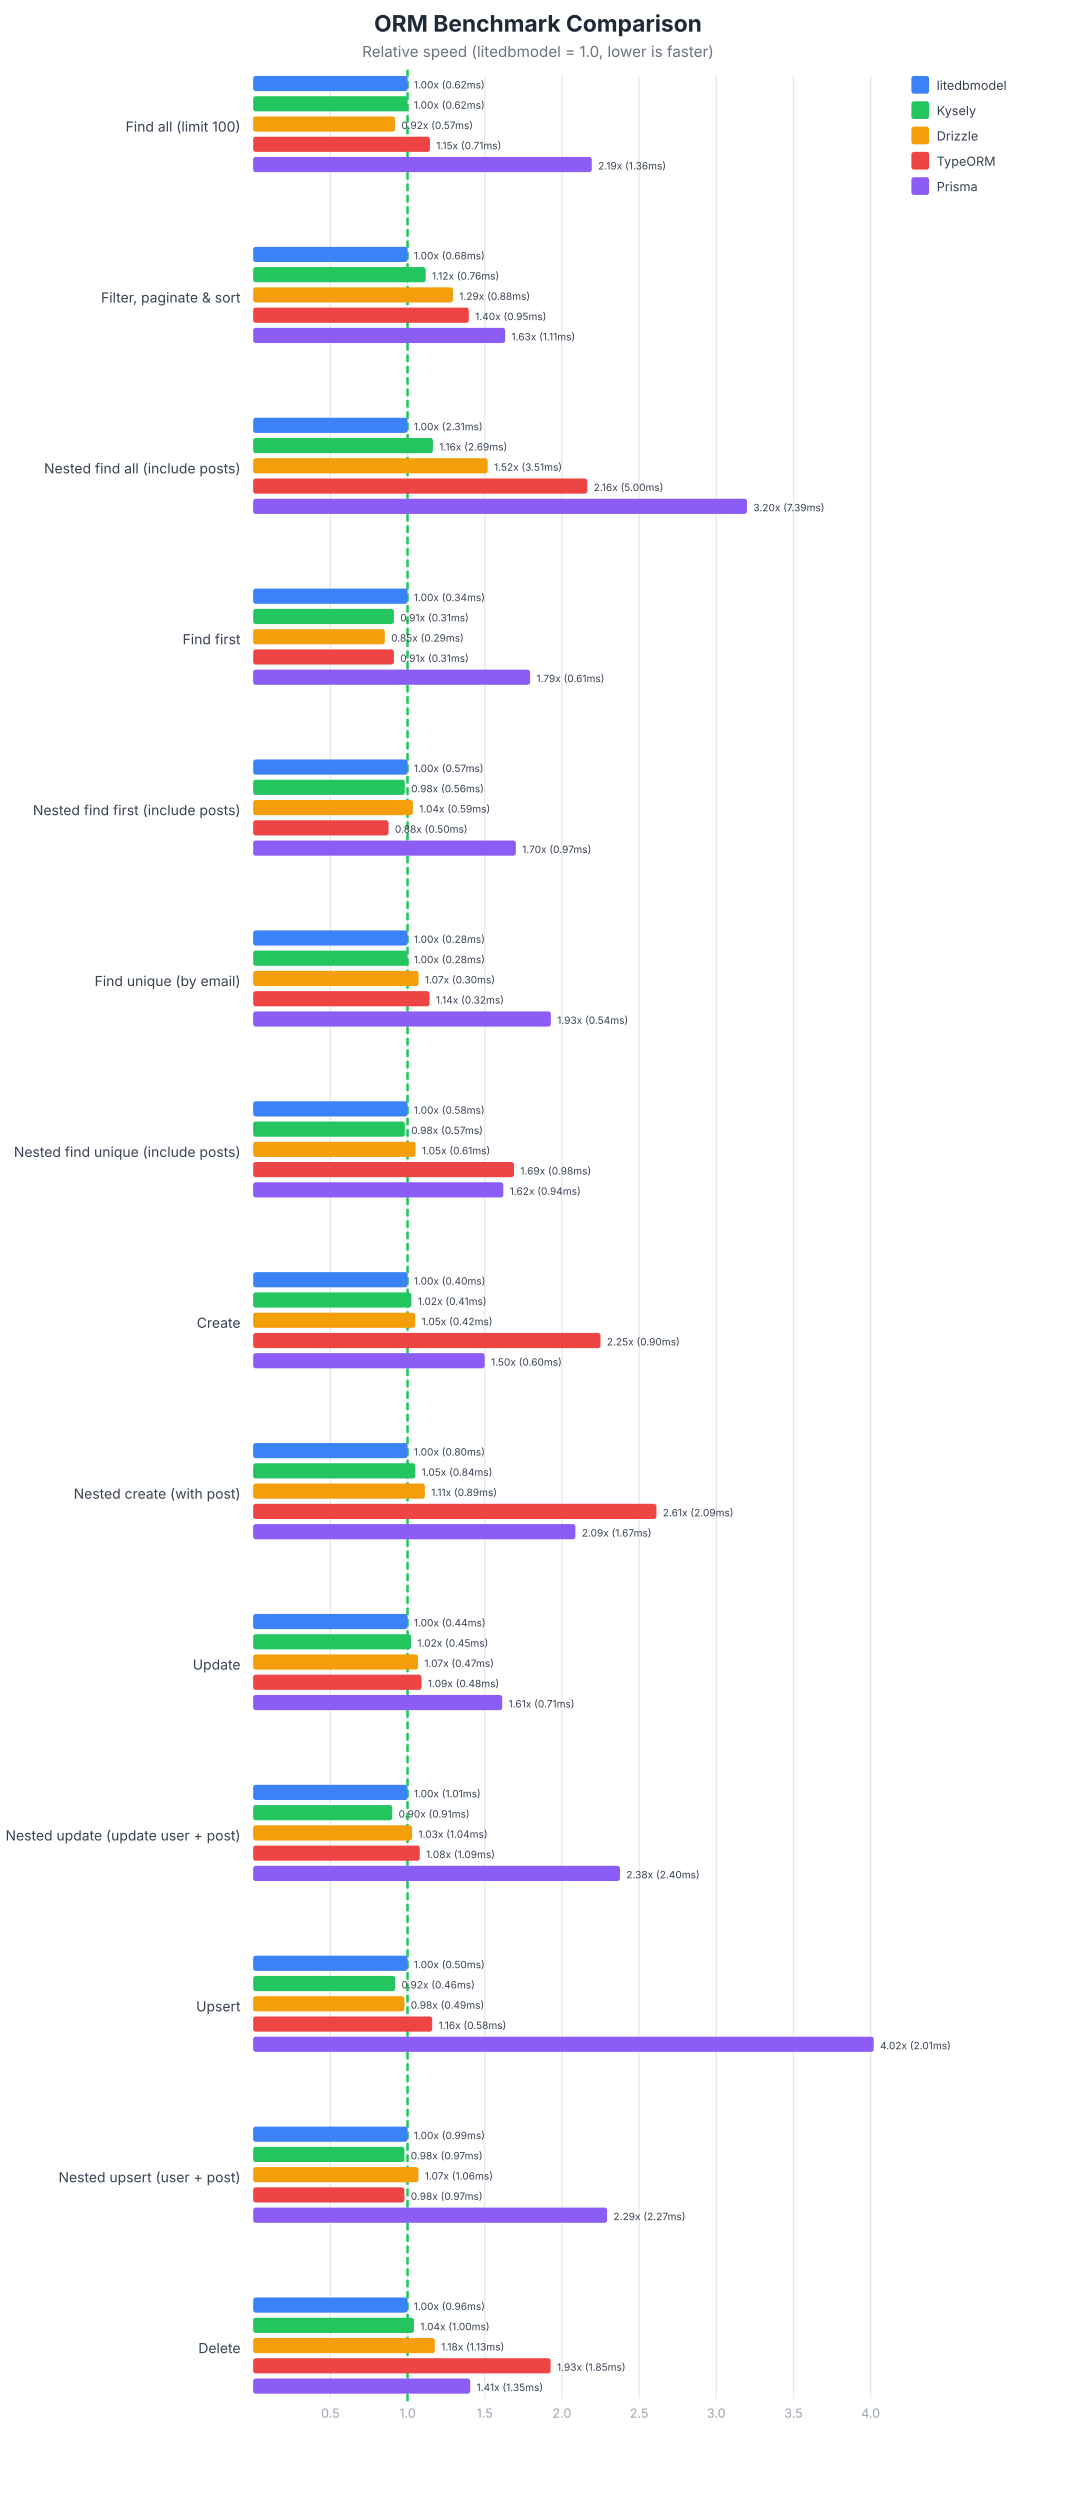
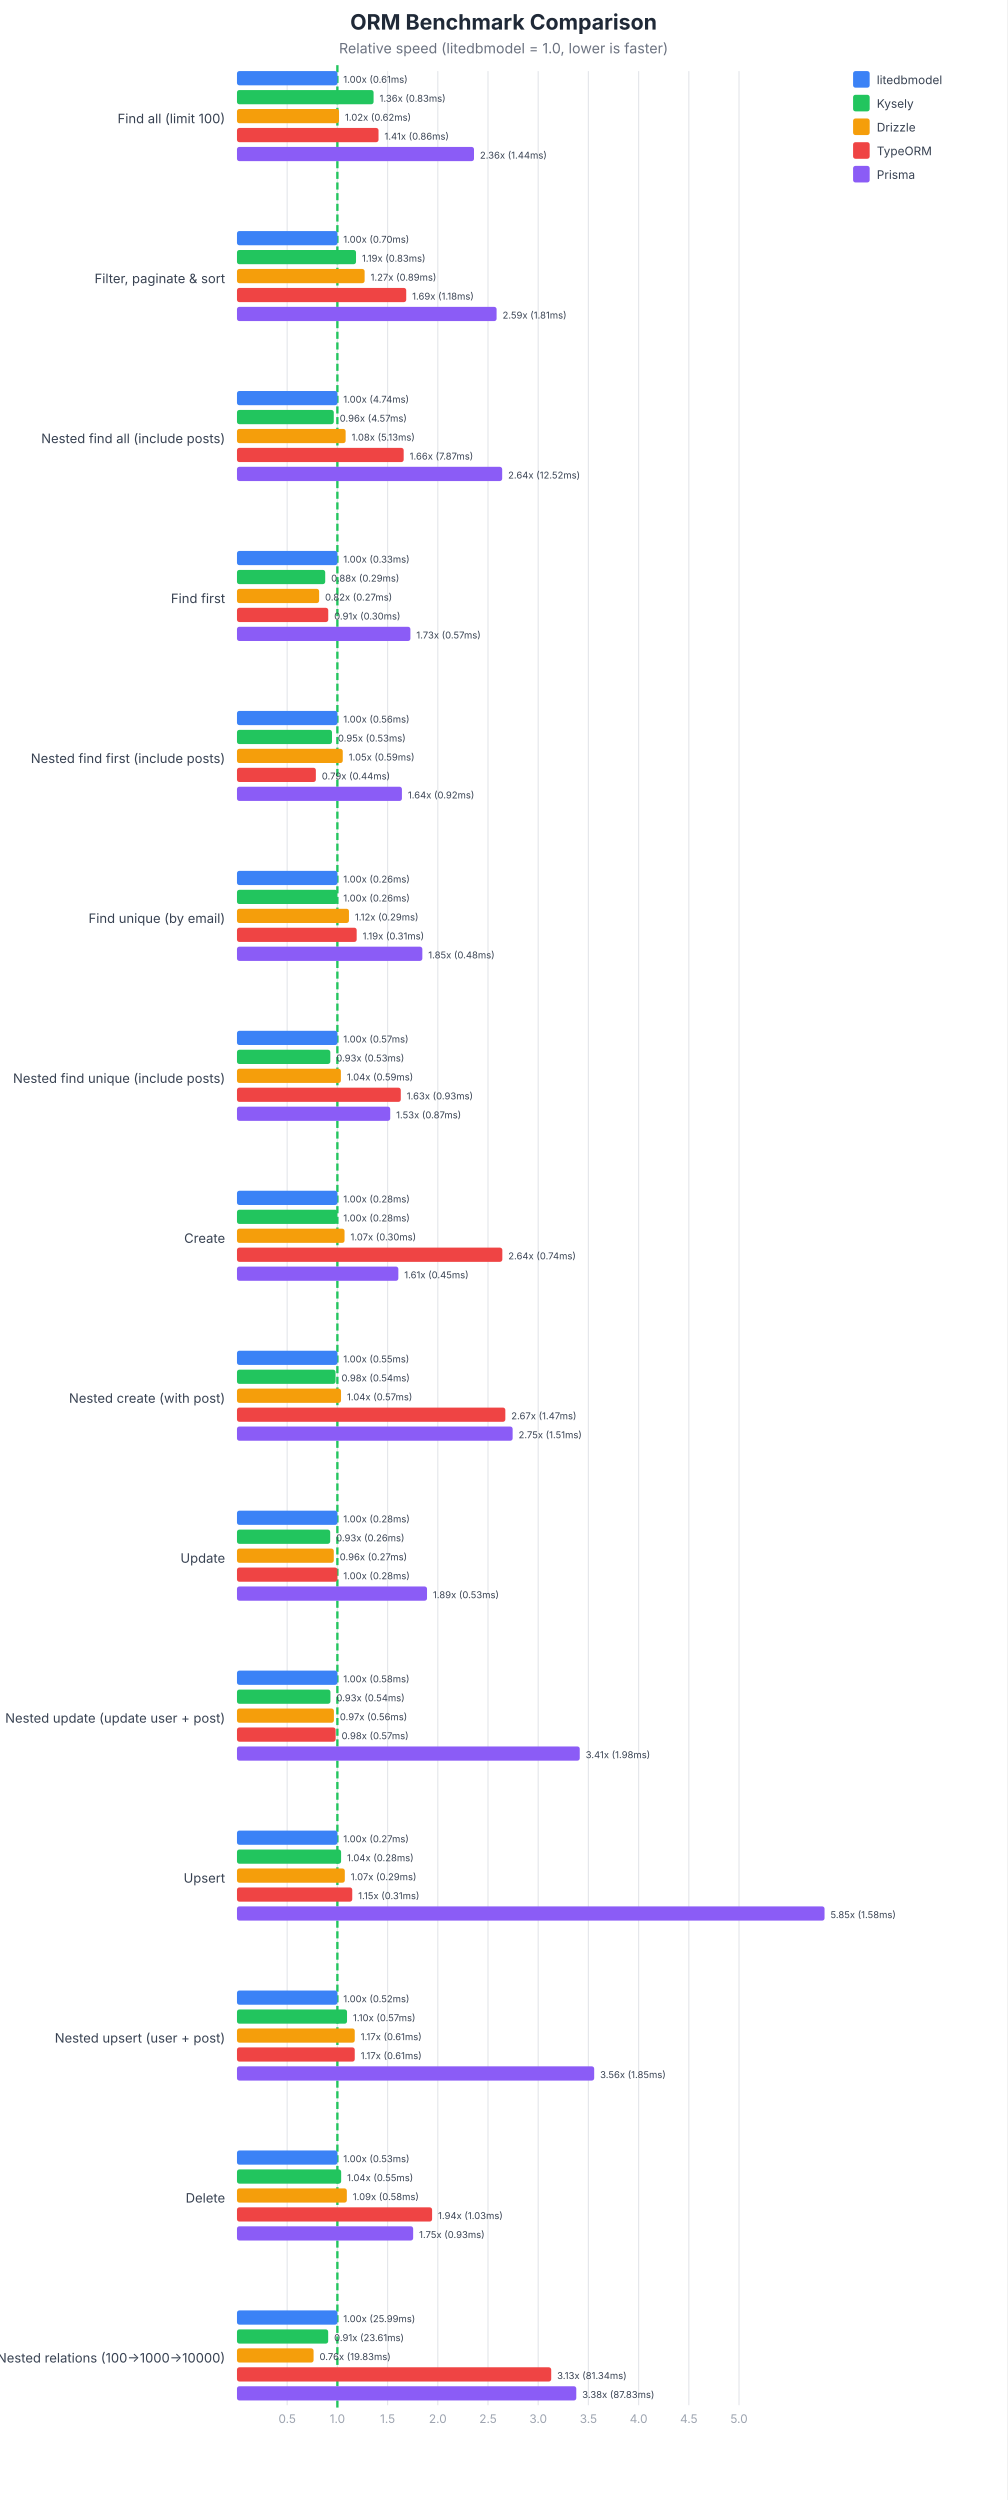
- <svg xmlns="http://www.w3.org/2000/svg" viewBox="0 0 850 1975" font-family="system-ui, -apple-system, sans-serif">
+ <svg xmlns="http://www.w3.org/2000/svg" viewBox="0 0 850 2110" font-family="system-ui, -apple-system, sans-serif">
  <rect width="100%" height="100%" fill="white" />
  <style>
    .title { font-size: 18px; font-weight: bold; fill: #1f2937; }
    .subtitle { font-size: 12px; fill: #6b7280; }
    .op-label { font-size: 11px; fill: #374151; }
    .orm-label { font-size: 9px; fill: #6b7280; }
    .value-label { font-size: 8px; fill: #374151; }
    .axis-label { font-size: 10px; fill: #9ca3af; }
    .grid-line { stroke: #e5e7eb; stroke-width: 1; }
    .baseline { stroke: #22c55e; stroke-width: 2; stroke-dasharray: 6,3; }
    .legend-text { font-size: 10px; fill: #374151; }
  </style>
  <text x="425" y="25" text-anchor="middle" class="title">ORM Benchmark Comparison</text>
  <text x="425" y="45" text-anchor="middle" class="subtitle">Relative speed (litedbmodel = 1.0, lower is faster)</text>
  <g transform="translate(200, 60)">
-     <line x1="60.976" y1="0" x2="60.976" y2="1835" class="grid-line" />
-     <text x="60.976" y="1850" text-anchor="middle" class="axis-label">0.5</text>
-     <line x1="121.951" y1="0" x2="121.951" y2="1835" class="grid-line" />
-     <text x="121.951" y="1850" text-anchor="middle" class="axis-label">1.0</text>
-     <line x1="182.927" y1="0" x2="182.927" y2="1835" class="grid-line" />
-     <text x="182.927" y="1850" text-anchor="middle" class="axis-label">1.5</text>
-     <line x1="243.902" y1="0" x2="243.902" y2="1835" class="grid-line" />
-     <text x="243.902" y="1850" text-anchor="middle" class="axis-label">2.0</text>
-     <line x1="304.878" y1="0" x2="304.878" y2="1835" class="grid-line" />
-     <text x="304.878" y="1850" text-anchor="middle" class="axis-label">2.5</text>
-     <line x1="365.854" y1="0" x2="365.854" y2="1835" class="grid-line" />
-     <text x="365.854" y="1850" text-anchor="middle" class="axis-label">3.0</text>
-     <line x1="426.829" y1="0" x2="426.829" y2="1835" class="grid-line" />
-     <text x="426.829" y="1850" text-anchor="middle" class="axis-label">3.5</text>
-     <line x1="487.805" y1="0" x2="487.805" y2="1835" class="grid-line" />
-     <text x="487.805" y="1850" text-anchor="middle" class="axis-label">4.0</text>
-     <line x1="121.951" y1="-5" x2="121.951" y2="1840" class="baseline" />
+     <line x1="42.373" y1="0" x2="42.373" y2="1970" class="grid-line" />
+     <text x="42.373" y="1985" text-anchor="middle" class="axis-label">0.5</text>
+     <line x1="84.746" y1="0" x2="84.746" y2="1970" class="grid-line" />
+     <text x="84.746" y="1985" text-anchor="middle" class="axis-label">1.0</text>
+     <line x1="127.119" y1="0" x2="127.119" y2="1970" class="grid-line" />
+     <text x="127.119" y="1985" text-anchor="middle" class="axis-label">1.5</text>
+     <line x1="169.492" y1="0" x2="169.492" y2="1970" class="grid-line" />
+     <text x="169.492" y="1985" text-anchor="middle" class="axis-label">2.0</text>
+     <line x1="211.864" y1="0" x2="211.864" y2="1970" class="grid-line" />
+     <text x="211.864" y="1985" text-anchor="middle" class="axis-label">2.5</text>
+     <line x1="254.237" y1="0" x2="254.237" y2="1970" class="grid-line" />
+     <text x="254.237" y="1985" text-anchor="middle" class="axis-label">3.0</text>
+     <line x1="296.61" y1="0" x2="296.61" y2="1970" class="grid-line" />
+     <text x="296.61" y="1985" text-anchor="middle" class="axis-label">3.5</text>
+     <line x1="338.983" y1="0" x2="338.983" y2="1970" class="grid-line" />
+     <text x="338.983" y="1985" text-anchor="middle" class="axis-label">4.0</text>
+     <line x1="381.356" y1="0" x2="381.356" y2="1970" class="grid-line" />
+     <text x="381.356" y="1985" text-anchor="middle" class="axis-label">4.5</text>
+     <line x1="423.729" y1="0" x2="423.729" y2="1970" class="grid-line" />
+     <text x="423.729" y="1985" text-anchor="middle" class="axis-label">5.0</text>
+     <line x1="84.746" y1="-5" x2="84.746" y2="1975" class="baseline" />
    <text x="-10" y="40" text-anchor="end" dominant-baseline="middle" class="op-label">Find all (limit 100)</text>
-     <rect x="0" y="0" width="121.951" height="12" fill="#3b82f6" rx="2" />
-     <text x="126.951" y="7" dominant-baseline="middle" class="value-label">1.00x (0.62ms)</text>
-     <rect x="0" y="16" width="121.951" height="12" fill="#22c55e" rx="2" />
-     <text x="126.951" y="23" dominant-baseline="middle" class="value-label">1.00x (0.62ms)</text>
-     <rect x="0" y="32" width="112.116" height="12" fill="#f59e0b" rx="2" />
-     <text x="117.116" y="39" dominant-baseline="middle" class="value-label">0.92x (0.57ms)</text>
-     <rect x="0" y="48" width="139.654" height="12" fill="#ef4444" rx="2" />
-     <text x="144.654" y="55" dominant-baseline="middle" class="value-label">1.15x (0.71ms)</text>
-     <rect x="0" y="64" width="267.506" height="12" fill="#8b5cf6" rx="2" />
-     <text x="272.506" y="71" dominant-baseline="middle" class="value-label">2.19x (1.36ms)</text>
+     <rect x="0" y="0" width="84.746" height="12" fill="#3b82f6" rx="2" />
+     <text x="89.746" y="7" dominant-baseline="middle" class="value-label">1.00x (0.61ms)</text>
+     <rect x="0" y="16" width="115.31" height="12" fill="#22c55e" rx="2" />
+     <text x="120.31" y="23" dominant-baseline="middle" class="value-label">1.36x (0.83ms)</text>
+     <rect x="0" y="32" width="86.135" height="12" fill="#f59e0b" rx="2" />
+     <text x="91.135" y="39" dominant-baseline="middle" class="value-label">1.02x (0.62ms)</text>
+     <rect x="0" y="48" width="119.478" height="12" fill="#ef4444" rx="2" />
+     <text x="124.478" y="55" dominant-baseline="middle" class="value-label">1.41x (0.86ms)</text>
+     <rect x="0" y="64" width="200.056" height="12" fill="#8b5cf6" rx="2" />
+     <text x="205.056" y="71" dominant-baseline="middle" class="value-label">2.36x (1.44ms)</text>
    <text x="-10" y="175" text-anchor="end" dominant-baseline="middle" class="op-label">Filter, paginate &amp; sort</text>
-     <rect x="0" y="135" width="121.951" height="12" fill="#3b82f6" rx="2" />
-     <text x="126.951" y="142" dominant-baseline="middle" class="value-label">1.00x (0.68ms)</text>
-     <rect x="0" y="151" width="136.298" height="12" fill="#22c55e" rx="2" />
-     <text x="141.298" y="158" dominant-baseline="middle" class="value-label">1.12x (0.76ms)</text>
-     <rect x="0" y="167" width="157.819" height="12" fill="#f59e0b" rx="2" />
-     <text x="162.819" y="174" dominant-baseline="middle" class="value-label">1.29x (0.88ms)</text>
-     <rect x="0" y="183" width="170.373" height="12" fill="#ef4444" rx="2" />
-     <text x="175.373" y="190" dominant-baseline="middle" class="value-label">1.40x (0.95ms)</text>
-     <rect x="0" y="199" width="199.067" height="12" fill="#8b5cf6" rx="2" />
-     <text x="204.067" y="206" dominant-baseline="middle" class="value-label">1.63x (1.11ms)</text>
+     <rect x="0" y="135" width="84.746" height="12" fill="#3b82f6" rx="2" />
+     <text x="89.746" y="142" dominant-baseline="middle" class="value-label">1.00x (0.70ms)</text>
+     <rect x="0" y="151" width="100.484" height="12" fill="#22c55e" rx="2" />
+     <text x="105.484" y="158" dominant-baseline="middle" class="value-label">1.19x (0.83ms)</text>
+     <rect x="0" y="167" width="107.748" height="12" fill="#f59e0b" rx="2" />
+     <text x="112.748" y="174" dominant-baseline="middle" class="value-label">1.27x (0.89ms)</text>
+     <rect x="0" y="183" width="142.857" height="12" fill="#ef4444" rx="2" />
+     <text x="147.857" y="190" dominant-baseline="middle" class="value-label">1.69x (1.18ms)</text>
+     <rect x="0" y="199" width="219.128" height="12" fill="#8b5cf6" rx="2" />
+     <text x="224.128" y="206" dominant-baseline="middle" class="value-label">2.59x (1.81ms)</text>
    <text x="-10" y="310" text-anchor="end" dominant-baseline="middle" class="op-label">Nested find all (include posts)</text>
-     <rect x="0" y="270" width="121.951" height="12" fill="#3b82f6" rx="2" />
-     <text x="126.951" y="277" dominant-baseline="middle" class="value-label">1.00x (2.31ms)</text>
-     <rect x="0" y="286" width="142.012" height="12" fill="#22c55e" rx="2" />
-     <text x="147.012" y="293" dominant-baseline="middle" class="value-label">1.16x (2.69ms)</text>
-     <rect x="0" y="302" width="185.303" height="12" fill="#f59e0b" rx="2" />
-     <text x="190.303" y="309" dominant-baseline="middle" class="value-label">1.52x (3.51ms)</text>
-     <rect x="0" y="318" width="263.964" height="12" fill="#ef4444" rx="2" />
-     <text x="268.964" y="325" dominant-baseline="middle" class="value-label">2.16x (5.00ms)</text>
-     <rect x="0" y="334" width="390.138" height="12" fill="#8b5cf6" rx="2" />
-     <text x="395.138" y="341" dominant-baseline="middle" class="value-label">3.20x (7.39ms)</text>
+     <rect x="0" y="270" width="84.746" height="12" fill="#3b82f6" rx="2" />
+     <text x="89.746" y="277" dominant-baseline="middle" class="value-label">1.00x (4.74ms)</text>
+     <rect x="0" y="286" width="81.706" height="12" fill="#22c55e" rx="2" />
+     <text x="86.706" y="293" dominant-baseline="middle" class="value-label">0.96x (4.57ms)</text>
+     <rect x="0" y="302" width="91.719" height="12" fill="#f59e0b" rx="2" />
+     <text x="96.719" y="309" dominant-baseline="middle" class="value-label">1.08x (5.13ms)</text>
+     <rect x="0" y="318" width="140.707" height="12" fill="#ef4444" rx="2" />
+     <text x="145.707" y="325" dominant-baseline="middle" class="value-label">1.66x (7.87ms)</text>
+     <rect x="0" y="334" width="223.843" height="12" fill="#8b5cf6" rx="2" />
+     <text x="228.843" y="341" dominant-baseline="middle" class="value-label">2.64x (12.52ms)</text>
    <text x="-10" y="445" text-anchor="end" dominant-baseline="middle" class="op-label">Find first</text>
-     <rect x="0" y="405" width="121.951" height="12" fill="#3b82f6" rx="2" />
-     <text x="126.951" y="412" dominant-baseline="middle" class="value-label">1.00x (0.34ms)</text>
-     <rect x="0" y="421" width="111.191" height="12" fill="#22c55e" rx="2" />
-     <text x="116.191" y="428" dominant-baseline="middle" class="value-label">0.91x (0.31ms)</text>
-     <rect x="0" y="437" width="104.017" height="12" fill="#f59e0b" rx="2" />
-     <text x="109.017" y="444" dominant-baseline="middle" class="value-label">0.85x (0.29ms)</text>
-     <rect x="0" y="453" width="111.191" height="12" fill="#ef4444" rx="2" />
-     <text x="116.191" y="460" dominant-baseline="middle" class="value-label">0.91x (0.31ms)</text>
-     <rect x="0" y="469" width="218.795" height="12" fill="#8b5cf6" rx="2" />
-     <text x="223.795" y="476" dominant-baseline="middle" class="value-label">1.79x (0.61ms)</text>
+     <rect x="0" y="405" width="84.746" height="12" fill="#3b82f6" rx="2" />
+     <text x="89.746" y="412" dominant-baseline="middle" class="value-label">1.00x (0.33ms)</text>
+     <rect x="0" y="421" width="74.474" height="12" fill="#22c55e" rx="2" />
+     <text x="79.474" y="428" dominant-baseline="middle" class="value-label">0.88x (0.29ms)</text>
+     <rect x="0" y="437" width="69.337" height="12" fill="#f59e0b" rx="2" />
+     <text x="74.337" y="444" dominant-baseline="middle" class="value-label">0.82x (0.27ms)</text>
+     <rect x="0" y="453" width="77.042" height="12" fill="#ef4444" rx="2" />
+     <text x="82.042" y="460" dominant-baseline="middle" class="value-label">0.91x (0.30ms)</text>
+     <rect x="0" y="469" width="146.379" height="12" fill="#8b5cf6" rx="2" />
+     <text x="151.379" y="476" dominant-baseline="middle" class="value-label">1.73x (0.57ms)</text>
    <text x="-10" y="580" text-anchor="end" dominant-baseline="middle" class="op-label">Nested find first (include posts)</text>
-     <rect x="0" y="540" width="121.951" height="12" fill="#3b82f6" rx="2" />
-     <text x="126.951" y="547" dominant-baseline="middle" class="value-label">1.00x (0.57ms)</text>
-     <rect x="0" y="556" width="119.812" height="12" fill="#22c55e" rx="2" />
-     <text x="124.812" y="563" dominant-baseline="middle" class="value-label">0.98x (0.56ms)</text>
-     <rect x="0" y="572" width="126.23" height="12" fill="#f59e0b" rx="2" />
-     <text x="131.23" y="579" dominant-baseline="middle" class="value-label">1.04x (0.59ms)</text>
-     <rect x="0" y="588" width="106.975" height="12" fill="#ef4444" rx="2" />
-     <text x="111.975" y="595" dominant-baseline="middle" class="value-label">0.88x (0.50ms)</text>
-     <rect x="0" y="604" width="207.531" height="12" fill="#8b5cf6" rx="2" />
-     <text x="212.531" y="611" dominant-baseline="middle" class="value-label">1.70x (0.97ms)</text>
+     <rect x="0" y="540" width="84.746" height="12" fill="#3b82f6" rx="2" />
+     <text x="89.746" y="547" dominant-baseline="middle" class="value-label">1.00x (0.56ms)</text>
+     <rect x="0" y="556" width="80.206" height="12" fill="#22c55e" rx="2" />
+     <text x="85.206" y="563" dominant-baseline="middle" class="value-label">0.95x (0.53ms)</text>
+     <rect x="0" y="572" width="89.286" height="12" fill="#f59e0b" rx="2" />
+     <text x="94.286" y="579" dominant-baseline="middle" class="value-label">1.05x (0.59ms)</text>
+     <rect x="0" y="588" width="66.586" height="12" fill="#ef4444" rx="2" />
+     <text x="71.586" y="595" dominant-baseline="middle" class="value-label">0.79x (0.44ms)</text>
+     <rect x="0" y="604" width="139.225" height="12" fill="#8b5cf6" rx="2" />
+     <text x="144.225" y="611" dominant-baseline="middle" class="value-label">1.64x (0.92ms)</text>
    <text x="-10" y="715" text-anchor="end" dominant-baseline="middle" class="op-label">Find unique (by email)</text>
-     <rect x="0" y="675" width="121.951" height="12" fill="#3b82f6" rx="2" />
-     <text x="126.951" y="682" dominant-baseline="middle" class="value-label">1.00x (0.28ms)</text>
-     <rect x="0" y="691" width="121.951" height="12" fill="#22c55e" rx="2" />
-     <text x="126.951" y="698" dominant-baseline="middle" class="value-label">1.00x (0.28ms)</text>
-     <rect x="0" y="707" width="130.662" height="12" fill="#f59e0b" rx="2" />
-     <text x="135.662" y="714" dominant-baseline="middle" class="value-label">1.07x (0.30ms)</text>
-     <rect x="0" y="723" width="139.373" height="12" fill="#ef4444" rx="2" />
-     <text x="144.373" y="730" dominant-baseline="middle" class="value-label">1.14x (0.32ms)</text>
-     <rect x="0" y="739" width="235.192" height="12" fill="#8b5cf6" rx="2" />
-     <text x="240.192" y="746" dominant-baseline="middle" class="value-label">1.93x (0.54ms)</text>
+     <rect x="0" y="675" width="84.746" height="12" fill="#3b82f6" rx="2" />
+     <text x="89.746" y="682" dominant-baseline="middle" class="value-label">1.00x (0.26ms)</text>
+     <rect x="0" y="691" width="84.746" height="12" fill="#22c55e" rx="2" />
+     <text x="89.746" y="698" dominant-baseline="middle" class="value-label">1.00x (0.26ms)</text>
+     <rect x="0" y="707" width="94.524" height="12" fill="#f59e0b" rx="2" />
+     <text x="99.524" y="714" dominant-baseline="middle" class="value-label">1.12x (0.29ms)</text>
+     <rect x="0" y="723" width="101.043" height="12" fill="#ef4444" rx="2" />
+     <text x="106.043" y="730" dominant-baseline="middle" class="value-label">1.19x (0.31ms)</text>
+     <rect x="0" y="739" width="156.454" height="12" fill="#8b5cf6" rx="2" />
+     <text x="161.454" y="746" dominant-baseline="middle" class="value-label">1.85x (0.48ms)</text>
    <text x="-10" y="850" text-anchor="end" dominant-baseline="middle" class="op-label">Nested find unique (include posts)</text>
-     <rect x="0" y="810" width="121.951" height="12" fill="#3b82f6" rx="2" />
-     <text x="126.951" y="817" dominant-baseline="middle" class="value-label">1.00x (0.58ms)</text>
-     <rect x="0" y="826" width="119.849" height="12" fill="#22c55e" rx="2" />
-     <text x="124.849" y="833" dominant-baseline="middle" class="value-label">0.98x (0.57ms)</text>
-     <rect x="0" y="842" width="128.259" height="12" fill="#f59e0b" rx="2" />
-     <text x="133.259" y="849" dominant-baseline="middle" class="value-label">1.05x (0.61ms)</text>
-     <rect x="0" y="858" width="206.056" height="12" fill="#ef4444" rx="2" />
-     <text x="211.056" y="865" dominant-baseline="middle" class="value-label">1.69x (0.98ms)</text>
-     <rect x="0" y="874" width="197.645" height="12" fill="#8b5cf6" rx="2" />
-     <text x="202.645" y="881" dominant-baseline="middle" class="value-label">1.62x (0.94ms)</text>
+     <rect x="0" y="810" width="84.746" height="12" fill="#3b82f6" rx="2" />
+     <text x="89.746" y="817" dominant-baseline="middle" class="value-label">1.00x (0.57ms)</text>
+     <rect x="0" y="826" width="78.799" height="12" fill="#22c55e" rx="2" />
+     <text x="83.799" y="833" dominant-baseline="middle" class="value-label">0.93x (0.53ms)</text>
+     <rect x="0" y="842" width="87.719" height="12" fill="#f59e0b" rx="2" />
+     <text x="92.719" y="849" dominant-baseline="middle" class="value-label">1.04x (0.59ms)</text>
+     <rect x="0" y="858" width="138.269" height="12" fill="#ef4444" rx="2" />
+     <text x="143.269" y="865" dominant-baseline="middle" class="value-label">1.63x (0.93ms)</text>
+     <rect x="0" y="874" width="129.349" height="12" fill="#8b5cf6" rx="2" />
+     <text x="134.349" y="881" dominant-baseline="middle" class="value-label">1.53x (0.87ms)</text>
    <text x="-10" y="985" text-anchor="end" dominant-baseline="middle" class="op-label">Create</text>
-     <rect x="0" y="945" width="121.951" height="12" fill="#3b82f6" rx="2" />
-     <text x="126.951" y="952" dominant-baseline="middle" class="value-label">1.00x (0.40ms)</text>
-     <rect x="0" y="961" width="125" height="12" fill="#22c55e" rx="2" />
-     <text x="130" y="968" dominant-baseline="middle" class="value-label">1.02x (0.41ms)</text>
-     <rect x="0" y="977" width="128.049" height="12" fill="#f59e0b" rx="2" />
-     <text x="133.049" y="984" dominant-baseline="middle" class="value-label">1.05x (0.42ms)</text>
-     <rect x="0" y="993" width="274.39" height="12" fill="#ef4444" rx="2" />
-     <text x="279.39" y="1000" dominant-baseline="middle" class="value-label">2.25x (0.90ms)</text>
-     <rect x="0" y="1009" width="182.927" height="12" fill="#8b5cf6" rx="2" />
-     <text x="187.927" y="1016" dominant-baseline="middle" class="value-label">1.50x (0.60ms)</text>
+     <rect x="0" y="945" width="84.746" height="12" fill="#3b82f6" rx="2" />
+     <text x="89.746" y="952" dominant-baseline="middle" class="value-label">1.00x (0.28ms)</text>
+     <rect x="0" y="961" width="84.746" height="12" fill="#22c55e" rx="2" />
+     <text x="89.746" y="968" dominant-baseline="middle" class="value-label">1.00x (0.28ms)</text>
+     <rect x="0" y="977" width="90.799" height="12" fill="#f59e0b" rx="2" />
+     <text x="95.799" y="984" dominant-baseline="middle" class="value-label">1.07x (0.30ms)</text>
+     <rect x="0" y="993" width="223.971" height="12" fill="#ef4444" rx="2" />
+     <text x="228.971" y="1000" dominant-baseline="middle" class="value-label">2.64x (0.74ms)</text>
+     <rect x="0" y="1009" width="136.199" height="12" fill="#8b5cf6" rx="2" />
+     <text x="141.199" y="1016" dominant-baseline="middle" class="value-label">1.61x (0.45ms)</text>
    <text x="-10" y="1120" text-anchor="end" dominant-baseline="middle" class="op-label">Nested create (with post)</text>
-     <rect x="0" y="1080" width="121.951" height="12" fill="#3b82f6" rx="2" />
-     <text x="126.951" y="1087" dominant-baseline="middle" class="value-label">1.00x (0.80ms)</text>
-     <rect x="0" y="1096" width="128.049" height="12" fill="#22c55e" rx="2" />
-     <text x="133.049" y="1103" dominant-baseline="middle" class="value-label">1.05x (0.84ms)</text>
-     <rect x="0" y="1112" width="135.671" height="12" fill="#f59e0b" rx="2" />
-     <text x="140.671" y="1119" dominant-baseline="middle" class="value-label">1.11x (0.89ms)</text>
-     <rect x="0" y="1128" width="318.598" height="12" fill="#ef4444" rx="2" />
-     <text x="323.598" y="1135" dominant-baseline="middle" class="value-label">2.61x (2.09ms)</text>
-     <rect x="0" y="1144" width="254.573" height="12" fill="#8b5cf6" rx="2" />
-     <text x="259.573" y="1151" dominant-baseline="middle" class="value-label">2.09x (1.67ms)</text>
+     <rect x="0" y="1080" width="84.746" height="12" fill="#3b82f6" rx="2" />
+     <text x="89.746" y="1087" dominant-baseline="middle" class="value-label">1.00x (0.55ms)</text>
+     <rect x="0" y="1096" width="83.205" height="12" fill="#22c55e" rx="2" />
+     <text x="88.205" y="1103" dominant-baseline="middle" class="value-label">0.98x (0.54ms)</text>
+     <rect x="0" y="1112" width="87.827" height="12" fill="#f59e0b" rx="2" />
+     <text x="92.827" y="1119" dominant-baseline="middle" class="value-label">1.04x (0.57ms)</text>
+     <rect x="0" y="1128" width="226.502" height="12" fill="#ef4444" rx="2" />
+     <text x="231.502" y="1135" dominant-baseline="middle" class="value-label">2.67x (1.47ms)</text>
+     <rect x="0" y="1144" width="232.666" height="12" fill="#8b5cf6" rx="2" />
+     <text x="237.666" y="1151" dominant-baseline="middle" class="value-label">2.75x (1.51ms)</text>
    <text x="-10" y="1255" text-anchor="end" dominant-baseline="middle" class="op-label">Update</text>
-     <rect x="0" y="1215" width="121.951" height="12" fill="#3b82f6" rx="2" />
-     <text x="126.951" y="1222" dominant-baseline="middle" class="value-label">1.00x (0.44ms)</text>
-     <rect x="0" y="1231" width="124.723" height="12" fill="#22c55e" rx="2" />
-     <text x="129.723" y="1238" dominant-baseline="middle" class="value-label">1.02x (0.45ms)</text>
-     <rect x="0" y="1247" width="130.266" height="12" fill="#f59e0b" rx="2" />
-     <text x="135.266" y="1254" dominant-baseline="middle" class="value-label">1.07x (0.47ms)</text>
-     <rect x="0" y="1263" width="133.038" height="12" fill="#ef4444" rx="2" />
-     <text x="138.038" y="1270" dominant-baseline="middle" class="value-label">1.09x (0.48ms)</text>
-     <rect x="0" y="1279" width="196.785" height="12" fill="#8b5cf6" rx="2" />
-     <text x="201.785" y="1286" dominant-baseline="middle" class="value-label">1.61x (0.71ms)</text>
+     <rect x="0" y="1215" width="84.746" height="12" fill="#3b82f6" rx="2" />
+     <text x="89.746" y="1222" dominant-baseline="middle" class="value-label">1.00x (0.28ms)</text>
+     <rect x="0" y="1231" width="78.692" height="12" fill="#22c55e" rx="2" />
+     <text x="83.692" y="1238" dominant-baseline="middle" class="value-label">0.93x (0.26ms)</text>
+     <rect x="0" y="1247" width="81.719" height="12" fill="#f59e0b" rx="2" />
+     <text x="86.719" y="1254" dominant-baseline="middle" class="value-label">0.96x (0.27ms)</text>
+     <rect x="0" y="1263" width="84.746" height="12" fill="#ef4444" rx="2" />
+     <text x="89.746" y="1270" dominant-baseline="middle" class="value-label">1.00x (0.28ms)</text>
+     <rect x="0" y="1279" width="160.412" height="12" fill="#8b5cf6" rx="2" />
+     <text x="165.412" y="1286" dominant-baseline="middle" class="value-label">1.89x (0.53ms)</text>
    <text x="-10" y="1390" text-anchor="end" dominant-baseline="middle" class="op-label">Nested update (update user + post)</text>
-     <rect x="0" y="1350" width="121.951" height="12" fill="#3b82f6" rx="2" />
-     <text x="126.951" y="1357" dominant-baseline="middle" class="value-label">1.00x (1.01ms)</text>
-     <rect x="0" y="1366" width="109.877" height="12" fill="#22c55e" rx="2" />
-     <text x="114.877" y="1373" dominant-baseline="middle" class="value-label">0.90x (0.91ms)</text>
-     <rect x="0" y="1382" width="125.574" height="12" fill="#f59e0b" rx="2" />
-     <text x="130.574" y="1389" dominant-baseline="middle" class="value-label">1.03x (1.04ms)</text>
-     <rect x="0" y="1398" width="131.611" height="12" fill="#ef4444" rx="2" />
-     <text x="136.611" y="1405" dominant-baseline="middle" class="value-label">1.08x (1.09ms)</text>
-     <rect x="0" y="1414" width="289.785" height="12" fill="#8b5cf6" rx="2" />
-     <text x="294.785" y="1421" dominant-baseline="middle" class="value-label">2.38x (2.40ms)</text>
+     <rect x="0" y="1350" width="84.746" height="12" fill="#3b82f6" rx="2" />
+     <text x="89.746" y="1357" dominant-baseline="middle" class="value-label">1.00x (0.58ms)</text>
+     <rect x="0" y="1366" width="78.901" height="12" fill="#22c55e" rx="2" />
+     <text x="83.901" y="1373" dominant-baseline="middle" class="value-label">0.93x (0.54ms)</text>
+     <rect x="0" y="1382" width="81.823" height="12" fill="#f59e0b" rx="2" />
+     <text x="86.823" y="1389" dominant-baseline="middle" class="value-label">0.97x (0.56ms)</text>
+     <rect x="0" y="1398" width="83.285" height="12" fill="#ef4444" rx="2" />
+     <text x="88.285" y="1405" dominant-baseline="middle" class="value-label">0.98x (0.57ms)</text>
+     <rect x="0" y="1414" width="289.305" height="12" fill="#8b5cf6" rx="2" />
+     <text x="294.305" y="1421" dominant-baseline="middle" class="value-label">3.41x (1.98ms)</text>
    <text x="-10" y="1525" text-anchor="end" dominant-baseline="middle" class="op-label">Upsert</text>
-     <rect x="0" y="1485" width="121.951" height="12" fill="#3b82f6" rx="2" />
-     <text x="126.951" y="1492" dominant-baseline="middle" class="value-label">1.00x (0.50ms)</text>
-     <rect x="0" y="1501" width="112.195" height="12" fill="#22c55e" rx="2" />
-     <text x="117.195" y="1508" dominant-baseline="middle" class="value-label">0.92x (0.46ms)</text>
-     <rect x="0" y="1517" width="119.512" height="12" fill="#f59e0b" rx="2" />
-     <text x="124.512" y="1524" dominant-baseline="middle" class="value-label">0.98x (0.49ms)</text>
-     <rect x="0" y="1533" width="141.463" height="12" fill="#ef4444" rx="2" />
-     <text x="146.463" y="1540" dominant-baseline="middle" class="value-label">1.16x (0.58ms)</text>
-     <rect x="0" y="1549" width="490.244" height="12" fill="#8b5cf6" rx="2" />
-     <text x="495.244" y="1556" dominant-baseline="middle" class="value-label">4.02x (2.01ms)</text>
+     <rect x="0" y="1485" width="84.746" height="12" fill="#3b82f6" rx="2" />
+     <text x="89.746" y="1492" dominant-baseline="middle" class="value-label">1.00x (0.27ms)</text>
+     <rect x="0" y="1501" width="87.884" height="12" fill="#22c55e" rx="2" />
+     <text x="92.884" y="1508" dominant-baseline="middle" class="value-label">1.04x (0.28ms)</text>
+     <rect x="0" y="1517" width="91.023" height="12" fill="#f59e0b" rx="2" />
+     <text x="96.023" y="1524" dominant-baseline="middle" class="value-label">1.07x (0.29ms)</text>
+     <rect x="0" y="1533" width="97.301" height="12" fill="#ef4444" rx="2" />
+     <text x="102.301" y="1540" dominant-baseline="middle" class="value-label">1.15x (0.31ms)</text>
+     <rect x="0" y="1549" width="495.92" height="12" fill="#8b5cf6" rx="2" />
+     <text x="500.92" y="1556" dominant-baseline="middle" class="value-label">5.85x (1.58ms)</text>
    <text x="-10" y="1660" text-anchor="end" dominant-baseline="middle" class="op-label">Nested upsert (user + post)</text>
-     <rect x="0" y="1620" width="121.951" height="12" fill="#3b82f6" rx="2" />
-     <text x="126.951" y="1627" dominant-baseline="middle" class="value-label">1.00x (0.99ms)</text>
-     <rect x="0" y="1636" width="119.488" height="12" fill="#22c55e" rx="2" />
-     <text x="124.488" y="1643" dominant-baseline="middle" class="value-label">0.98x (0.97ms)</text>
-     <rect x="0" y="1652" width="130.574" height="12" fill="#f59e0b" rx="2" />
-     <text x="135.574" y="1659" dominant-baseline="middle" class="value-label">1.07x (1.06ms)</text>
-     <rect x="0" y="1668" width="119.488" height="12" fill="#ef4444" rx="2" />
-     <text x="124.488" y="1675" dominant-baseline="middle" class="value-label">0.98x (0.97ms)</text>
-     <rect x="0" y="1684" width="279.626" height="12" fill="#8b5cf6" rx="2" />
-     <text x="284.626" y="1691" dominant-baseline="middle" class="value-label">2.29x (2.27ms)</text>
+     <rect x="0" y="1620" width="84.746" height="12" fill="#3b82f6" rx="2" />
+     <text x="89.746" y="1627" dominant-baseline="middle" class="value-label">1.00x (0.52ms)</text>
+     <rect x="0" y="1636" width="92.894" height="12" fill="#22c55e" rx="2" />
+     <text x="97.894" y="1643" dominant-baseline="middle" class="value-label">1.10x (0.57ms)</text>
+     <rect x="0" y="1652" width="99.413" height="12" fill="#f59e0b" rx="2" />
+     <text x="104.413" y="1659" dominant-baseline="middle" class="value-label">1.17x (0.61ms)</text>
+     <rect x="0" y="1668" width="99.413" height="12" fill="#ef4444" rx="2" />
+     <text x="104.413" y="1675" dominant-baseline="middle" class="value-label">1.17x (0.61ms)</text>
+     <rect x="0" y="1684" width="301.499" height="12" fill="#8b5cf6" rx="2" />
+     <text x="306.499" y="1691" dominant-baseline="middle" class="value-label">3.56x (1.85ms)</text>
    <text x="-10" y="1795" text-anchor="end" dominant-baseline="middle" class="op-label">Delete</text>
-     <rect x="0" y="1755" width="121.951" height="12" fill="#3b82f6" rx="2" />
-     <text x="126.951" y="1762" dominant-baseline="middle" class="value-label">1.00x (0.96ms)</text>
-     <rect x="0" y="1771" width="127.033" height="12" fill="#22c55e" rx="2" />
-     <text x="132.033" y="1778" dominant-baseline="middle" class="value-label">1.04x (1.00ms)</text>
-     <rect x="0" y="1787" width="143.547" height="12" fill="#f59e0b" rx="2" />
-     <text x="148.547" y="1794" dominant-baseline="middle" class="value-label">1.18x (1.13ms)</text>
-     <rect x="0" y="1803" width="235.01" height="12" fill="#ef4444" rx="2" />
-     <text x="240.01" y="1810" dominant-baseline="middle" class="value-label">1.93x (1.85ms)</text>
-     <rect x="0" y="1819" width="171.494" height="12" fill="#8b5cf6" rx="2" />
-     <text x="176.494" y="1826" dominant-baseline="middle" class="value-label">1.41x (1.35ms)</text>
+     <rect x="0" y="1755" width="84.746" height="12" fill="#3b82f6" rx="2" />
+     <text x="89.746" y="1762" dominant-baseline="middle" class="value-label">1.00x (0.53ms)</text>
+     <rect x="0" y="1771" width="87.944" height="12" fill="#22c55e" rx="2" />
+     <text x="92.944" y="1778" dominant-baseline="middle" class="value-label">1.04x (0.55ms)</text>
+     <rect x="0" y="1787" width="92.741" height="12" fill="#f59e0b" rx="2" />
+     <text x="97.741" y="1794" dominant-baseline="middle" class="value-label">1.09x (0.58ms)</text>
+     <rect x="0" y="1803" width="164.695" height="12" fill="#ef4444" rx="2" />
+     <text x="169.695" y="1810" dominant-baseline="middle" class="value-label">1.94x (1.03ms)</text>
+     <rect x="0" y="1819" width="148.705" height="12" fill="#8b5cf6" rx="2" />
+     <text x="153.705" y="1826" dominant-baseline="middle" class="value-label">1.75x (0.93ms)</text>
+     <text x="-10" y="1930" text-anchor="end" dominant-baseline="middle" class="op-label">Nested relations (100→1000→10000)</text>
+     <rect x="0" y="1890" width="84.746" height="12" fill="#3b82f6" rx="2" />
+     <text x="89.746" y="1897" dominant-baseline="middle" class="value-label">1.00x (25.99ms)</text>
+     <rect x="0" y="1906" width="76.985" height="12" fill="#22c55e" rx="2" />
+     <text x="81.985" y="1913" dominant-baseline="middle" class="value-label">0.91x (23.61ms)</text>
+     <rect x="0" y="1922" width="64.66" height="12" fill="#f59e0b" rx="2" />
+     <text x="69.66" y="1929" dominant-baseline="middle" class="value-label">0.76x (19.83ms)</text>
+     <rect x="0" y="1938" width="265.226" height="12" fill="#ef4444" rx="2" />
+     <text x="270.226" y="1945" dominant-baseline="middle" class="value-label">3.13x (81.34ms)</text>
+     <rect x="0" y="1954" width="286.388" height="12" fill="#8b5cf6" rx="2" />
+     <text x="291.388" y="1961" dominant-baseline="middle" class="value-label">3.38x (87.83ms)</text>
  </g>
  <g transform="translate(720, 60)">
    <rect x="0" y="0" width="14" height="14" fill="#3b82f6" rx="2" />
    <text x="20" y="11" class="legend-text">litedbmodel</text>
    <rect x="0" y="20" width="14" height="14" fill="#22c55e" rx="2" />
    <text x="20" y="31" class="legend-text">Kysely</text>
    <rect x="0" y="40" width="14" height="14" fill="#f59e0b" rx="2" />
    <text x="20" y="51" class="legend-text">Drizzle</text>
    <rect x="0" y="60" width="14" height="14" fill="#ef4444" rx="2" />
    <text x="20" y="71" class="legend-text">TypeORM</text>
    <rect x="0" y="80" width="14" height="14" fill="#8b5cf6" rx="2" />
    <text x="20" y="91" class="legend-text">Prisma</text>
  </g>
</svg>
